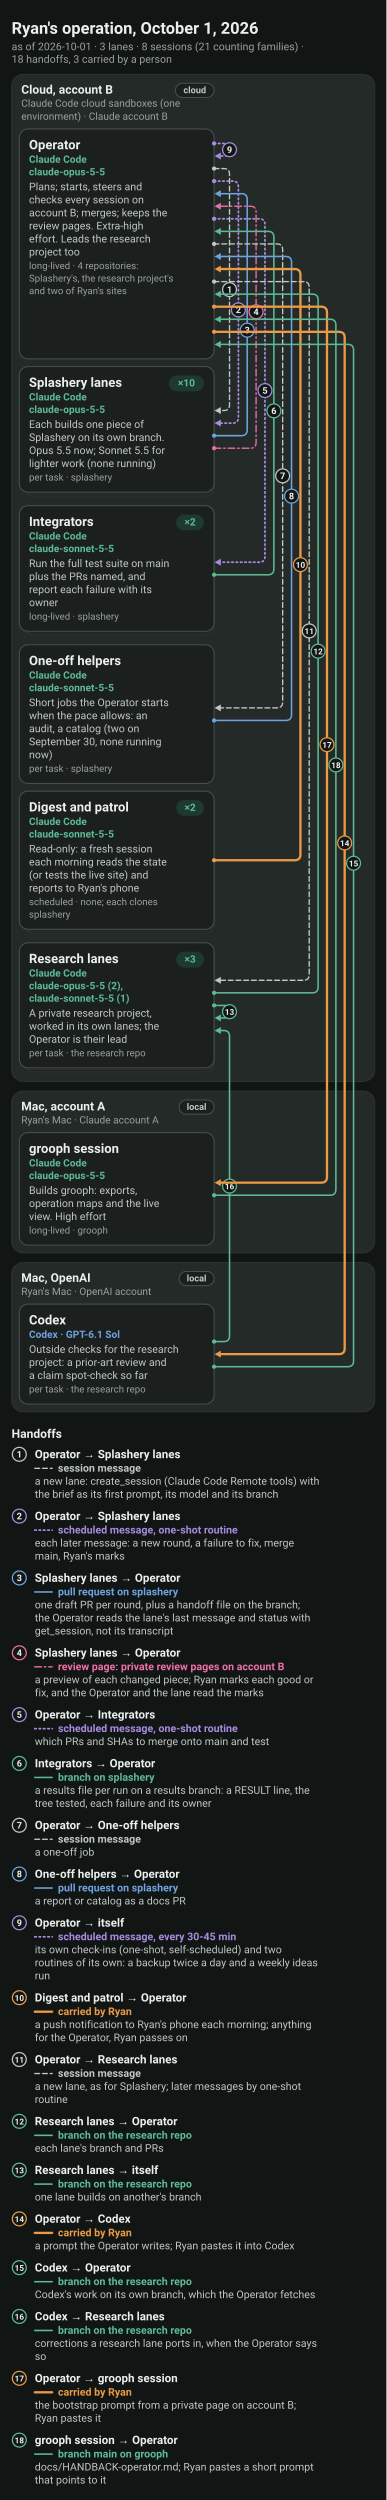
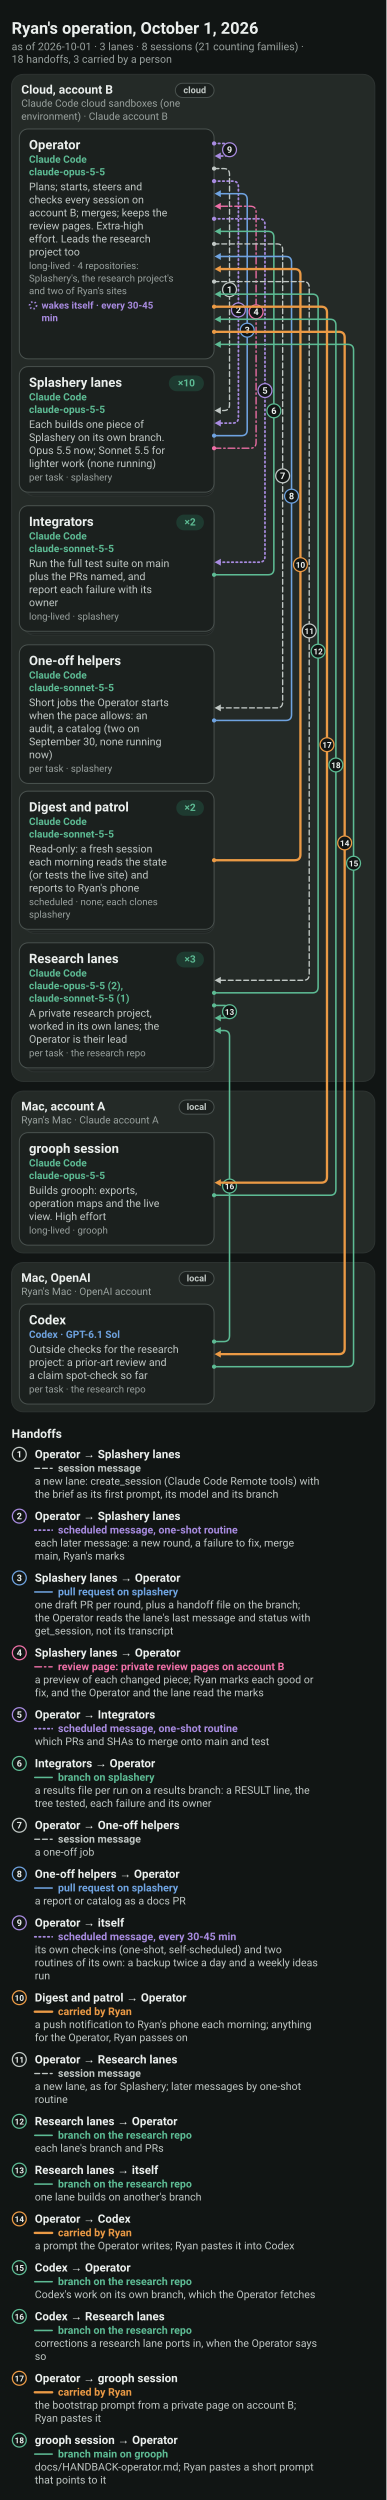
<svg xmlns="http://www.w3.org/2000/svg" class="grooph-picture" data-picture="map" viewBox="0 0 400 2588" width="400" height="2588" role="img" font-family="system-ui, -apple-system, 'Segoe UI', Roboto, 'Helvetica Neue', Arial, sans-serif">
  <rect x="0" y="0" width="400" height="2588" style="fill:#111514" />
  <text x="12" y="35" font-size="17" font-weight="700" style="fill:#ebefed">Ryan's operation, October 1, 2026</text>
  <text x="12" y="52" font-size="11" style="fill:#99a19e">as of 2026-10-01 · 3 lanes · 8 sessions (21 counting families) ·</text>
  <text x="12" y="65" font-size="11" style="fill:#99a19e">18 handoffs, 3 carried by a person</text>
  <g data-lane="cloud-b">
    <rect x="12" y="77" width="376" height="1042.5" rx="12" stroke-width="1" style="fill:#242a27;stroke:#2d3331" />
    <text x="22" y="97" font-size="12.5" font-weight="700" style="fill:#ebefed">Cloud, account B</text>
    <rect x="181.5" y="86.2" width="40.1" height="14.7" rx="7.4" stroke-width="1" style="fill:#1b201e;stroke:#4a524f" />
    <text x="201.6" y="96.5" font-size="9.5" font-weight="700" text-anchor="middle" style="fill:#c0c7c4">cloud</text>
    <text x="22" y="110.5" font-size="10.5" style="fill:#99a19e">Claude Code cloud sandboxes (one</text>
    <text x="22" y="124" font-size="10.5" style="fill:#99a19e">environment) · Claude account B</text>
  </g>
  <g data-lane="mac-a">
    <rect x="12" y="1129.5" width="376" height="167.5" rx="12" stroke-width="1" style="fill:#242a27;stroke:#2d3331" />
    <text x="22" y="1149.5" font-size="12.5" font-weight="700" style="fill:#ebefed">Mac, account A</text>
    <rect x="185.4" y="1138.7" width="36.2" height="14.7" rx="7.4" stroke-width="1" style="fill:#1b201e;stroke:#4a524f" />
    <text x="203.5" y="1149" font-size="9.5" font-weight="700" text-anchor="middle" style="fill:#c0c7c4">local</text>
    <text x="22" y="1163" font-size="10.5" style="fill:#99a19e">Ryan's Mac · Claude account A</text>
  </g>
  <g data-lane="mac-openai">
    <rect x="12" y="1307" width="376" height="154.5" rx="12" stroke-width="1" style="fill:#242a27;stroke:#2d3331" />
    <text x="22" y="1327" font-size="12.5" font-weight="700" style="fill:#ebefed">Mac, OpenAI</text>
    <rect x="185.4" y="1316.2" width="36.2" height="14.7" rx="7.4" stroke-width="1" style="fill:#1b201e;stroke:#4a524f" />
    <text x="203.5" y="1326.5" font-size="9.5" font-weight="700" text-anchor="middle" style="fill:#c0c7c4">local</text>
    <text x="22" y="1340.5" font-size="10.5" style="fill:#99a19e">Ryan's Mac · OpenAI account</text>
  </g>
  <g data-session="operator">
    <rect data-card="" x="20" y="133.5" width="201.6" height="238" rx="9" stroke-width="1" style="fill:#1b201e;stroke:#4a524f" />
    <text x="30" y="154.5" font-size="13.5" font-weight="700" style="fill:#ebefed">Operator</text>
    <text x="30" y="168.5" font-size="10.5" font-weight="700" style="fill:#5dbb94">Claude Code</text>
    <text x="30" y="181.5" font-size="10.5" font-weight="700" style="fill:#5dbb94">claude-opus-5-5</text>
    <text x="30" y="197" font-size="11" style="fill:#c0c7c4">Plans; starts, steers and</text>
    <text x="30" y="210.5" font-size="11" style="fill:#c0c7c4">checks every session on</text>
    <text x="30" y="224" font-size="11" style="fill:#c0c7c4">account B; merges; keeps the</text>
    <text x="30" y="237.5" font-size="11" style="fill:#c0c7c4">review pages. Extra-high</text>
    <text x="30" y="251" font-size="11" style="fill:#c0c7c4">effort. Leads the research</text>
    <text x="30" y="264.5" font-size="11" style="fill:#c0c7c4">project too</text>
    <text x="30" y="278.5" font-size="10" style="fill:#99a19e">long-lived · 4 repositories:</text>
    <text x="30" y="291.5" font-size="10" style="fill:#99a19e">Splashery's, the research project's</text>
    <text x="30" y="304.5" font-size="10" style="fill:#99a19e">and two of Ryan's sites</text>
+     <circle data-wakes="" cx="34.2" cy="316.1" r="3.6" fill="none" stroke-width="1.8" stroke-dasharray="1.5 2.2" style="stroke:#a88be0" />
+     <text x="43" y="319.5" font-size="10" font-weight="700" style="fill:#a88be0">wakes itself · every 30-45</text>
+     <text x="43" y="332.5" font-size="10" font-weight="700" style="fill:#a88be0">min</text>
  </g>
  <g data-session="splashery-lanes">
    <rect x="26" y="385.5" width="195.6" height="128" rx="9" stroke-width="1" style="fill:#1b201e;stroke:#2d3331" />
    <rect x="23" y="382.5" width="198.6" height="129" rx="9" stroke-width="1" style="fill:#1b201e;stroke:#2d3331" />
    <rect data-card="" x="20" y="379.5" width="201.6" height="130" rx="9" stroke-width="1" style="fill:#1b201e;stroke:#4a524f" />
    <text x="30" y="400.5" font-size="13.5" font-weight="700" style="fill:#ebefed">Splashery lanes</text>
    <rect x="174.8" y="388.7" width="36.3" height="16.3" rx="8.1" style="fill:#1e3a30" />
    <text x="193" y="400" font-size="10.5" font-weight="700" text-anchor="middle" style="fill:#5dbb94">×10</text>
    <text x="30" y="414.5" font-size="10.5" font-weight="700" style="fill:#5dbb94">Claude Code</text>
    <text x="30" y="427.5" font-size="10.5" font-weight="700" style="fill:#5dbb94">claude-opus-5-5</text>
    <text x="30" y="443" font-size="11" style="fill:#c0c7c4">Each builds one piece of</text>
    <text x="30" y="456.5" font-size="11" style="fill:#c0c7c4">Splashery on its own branch.</text>
    <text x="30" y="470" font-size="11" style="fill:#c0c7c4">Opus 5.5 now; Sonnet 5.5 for</text>
    <text x="30" y="483.5" font-size="11" style="fill:#c0c7c4">lighter work (none running)</text>
    <text x="30" y="497.5" font-size="10" style="fill:#99a19e">per task · splashery</text>
  </g>
  <g data-session="integrators">
    <rect x="26" y="529.5" width="195.6" height="128" rx="9" stroke-width="1" style="fill:#1b201e;stroke:#2d3331" />
    <rect x="23" y="526.5" width="198.6" height="129" rx="9" stroke-width="1" style="fill:#1b201e;stroke:#2d3331" />
    <rect data-card="" x="20" y="523.5" width="201.6" height="130" rx="9" stroke-width="1" style="fill:#1b201e;stroke:#4a524f" />
    <text x="30" y="544.5" font-size="13.5" font-weight="700" style="fill:#ebefed">Integrators</text>
    <rect x="182.5" y="532.7" width="28.6" height="16.3" rx="8.1" style="fill:#1e3a30" />
    <text x="196.8" y="544" font-size="10.5" font-weight="700" text-anchor="middle" style="fill:#5dbb94">×2</text>
    <text x="30" y="558.5" font-size="10.5" font-weight="700" style="fill:#5dbb94">Claude Code</text>
    <text x="30" y="571.5" font-size="10.5" font-weight="700" style="fill:#5dbb94">claude-sonnet-5-5</text>
    <text x="30" y="587" font-size="11" style="fill:#c0c7c4">Run the full test suite on main</text>
    <text x="30" y="600.5" font-size="11" style="fill:#c0c7c4">plus the PRs named, and</text>
    <text x="30" y="614" font-size="11" style="fill:#c0c7c4">report each failure with its</text>
    <text x="30" y="627.5" font-size="11" style="fill:#c0c7c4">owner</text>
    <text x="30" y="641.5" font-size="10" style="fill:#99a19e">long-lived · splashery</text>
  </g>
  <g data-session="helpers">
    <rect data-card="" x="20" y="667.5" width="201.6" height="143.5" rx="9" stroke-width="1" style="fill:#1b201e;stroke:#4a524f" />
    <text x="30" y="688.5" font-size="13.5" font-weight="700" style="fill:#ebefed">One-off helpers</text>
    <text x="30" y="702.5" font-size="10.5" font-weight="700" style="fill:#5dbb94">Claude Code</text>
    <text x="30" y="715.5" font-size="10.5" font-weight="700" style="fill:#5dbb94">claude-sonnet-5-5</text>
    <text x="30" y="731" font-size="11" style="fill:#c0c7c4">Short jobs the Operator starts</text>
    <text x="30" y="744.5" font-size="11" style="fill:#c0c7c4">when the pace allows: an</text>
    <text x="30" y="758" font-size="11" style="fill:#c0c7c4">audit, a catalog (two on</text>
    <text x="30" y="771.5" font-size="11" style="fill:#c0c7c4">September 30, none running</text>
    <text x="30" y="785" font-size="11" style="fill:#c0c7c4">now)</text>
    <text x="30" y="799" font-size="10" style="fill:#99a19e">per task · splashery</text>
  </g>
  <g data-session="fresh-routines">
    <rect x="26" y="825" width="195.6" height="141" rx="9" stroke-width="1" style="fill:#1b201e;stroke:#2d3331" />
    <rect x="23" y="822" width="198.6" height="142" rx="9" stroke-width="1" style="fill:#1b201e;stroke:#2d3331" />
    <rect data-card="" x="20" y="819" width="201.6" height="143" rx="9" stroke-width="1" style="fill:#1b201e;stroke:#4a524f" />
    <text x="30" y="840" font-size="13.5" font-weight="700" style="fill:#ebefed">Digest and patrol</text>
    <rect x="182.5" y="828.2" width="28.6" height="16.3" rx="8.1" style="fill:#1e3a30" />
    <text x="196.8" y="839.5" font-size="10.5" font-weight="700" text-anchor="middle" style="fill:#5dbb94">×2</text>
    <text x="30" y="854" font-size="10.5" font-weight="700" style="fill:#5dbb94">Claude Code</text>
    <text x="30" y="867" font-size="10.5" font-weight="700" style="fill:#5dbb94">claude-sonnet-5-5</text>
    <text x="30" y="882.5" font-size="11" style="fill:#c0c7c4">Read-only: a fresh session</text>
    <text x="30" y="896" font-size="11" style="fill:#c0c7c4">each morning reads the state</text>
    <text x="30" y="909.5" font-size="11" style="fill:#c0c7c4">(or tests the live site) and</text>
    <text x="30" y="923" font-size="11" style="fill:#c0c7c4">reports to Ryan's phone</text>
    <text x="30" y="937" font-size="10" style="fill:#99a19e">scheduled · none; each clones</text>
    <text x="30" y="950" font-size="10" style="fill:#99a19e">splashery</text>
  </g>
  <g data-session="research-lanes">
    <rect x="26" y="982" width="195.6" height="127.5" rx="9" stroke-width="1" style="fill:#1b201e;stroke:#2d3331" />
    <rect x="23" y="979" width="198.6" height="128.5" rx="9" stroke-width="1" style="fill:#1b201e;stroke:#2d3331" />
    <rect data-card="" x="20" y="976" width="201.6" height="129.5" rx="9" stroke-width="1" style="fill:#1b201e;stroke:#4a524f" />
    <text x="30" y="997" font-size="13.5" font-weight="700" style="fill:#ebefed">Research lanes</text>
    <rect x="182.5" y="985.2" width="28.6" height="16.3" rx="8.1" style="fill:#1e3a30" />
    <text x="196.8" y="996.5" font-size="10.5" font-weight="700" text-anchor="middle" style="fill:#5dbb94">×3</text>
    <text x="30" y="1011" font-size="10.5" font-weight="700" style="fill:#5dbb94">Claude Code</text>
    <text x="30" y="1024" font-size="10.5" font-weight="700" style="fill:#5dbb94">claude-opus-5-5 (2),</text>
    <text x="30" y="1037" font-size="10.5" font-weight="700" style="fill:#5dbb94">claude-sonnet-5-5 (1)</text>
    <text x="30" y="1052.5" font-size="11" style="fill:#c0c7c4">A private research project,</text>
    <text x="30" y="1066" font-size="11" style="fill:#c0c7c4">worked in its own lanes; the</text>
    <text x="30" y="1079.5" font-size="11" style="fill:#c0c7c4">Operator is their lead</text>
    <text x="30" y="1093.5" font-size="10" style="fill:#99a19e">per task · the research repo</text>
  </g>
  <g data-session="grooph">
    <rect data-card="" x="20" y="1172.5" width="201.6" height="116.5" rx="9" stroke-width="1" style="fill:#1b201e;stroke:#4a524f" />
    <text x="30" y="1193.5" font-size="13.5" font-weight="700" style="fill:#ebefed">grooph session</text>
    <text x="30" y="1207.5" font-size="10.5" font-weight="700" style="fill:#5dbb94">Claude Code</text>
    <text x="30" y="1220.5" font-size="10.5" font-weight="700" style="fill:#5dbb94">claude-opus-5-5</text>
    <text x="30" y="1236" font-size="11" style="fill:#c0c7c4">Builds grooph: exports,</text>
    <text x="30" y="1249.5" font-size="11" style="fill:#c0c7c4">operation maps and the live</text>
    <text x="30" y="1263" font-size="11" style="fill:#c0c7c4">view. High effort</text>
    <text x="30" y="1277" font-size="10" style="fill:#99a19e">long-lived · grooph</text>
  </g>
  <g data-session="codex">
    <rect data-card="" x="20" y="1350" width="201.6" height="103.5" rx="9" stroke-width="1" style="fill:#1b201e;stroke:#4a524f" />
    <text x="30" y="1371" font-size="13.5" font-weight="700" style="fill:#ebefed">Codex</text>
    <text x="30" y="1385" font-size="10.5" font-weight="700" style="fill:#6fa3e0">Codex · GPT-6.1 Sol</text>
    <text x="30" y="1400.5" font-size="11" style="fill:#c0c7c4">Outside checks for the research</text>
    <text x="30" y="1414" font-size="11" style="fill:#c0c7c4">project: a prior-art review and</text>
    <text x="30" y="1427.5" font-size="11" style="fill:#c0c7c4">a claim spot-check so far</text>
    <text x="30" y="1441.5" font-size="10" style="fill:#99a19e">per task · the research repo</text>
  </g>
  <g data-handoff="h-start-lanes">
    <path d="M221.6,174.5 H231.6 Q237.6,174.5 237.6,180.5 V419 Q237.6,425 231.6,425 H227.1" fill="none" stroke-width="1.4" stroke-linecap="round" stroke-dasharray="5 3" style="stroke:#c0c7c4" />
    <circle cx="221.6" cy="174.5" r="2.2" style="fill:#c0c7c4" />
    <path d="M222.1,425 l6.5,-3.6 v7.2 z" style="fill:#c0c7c4" />
    <circle cx="237.6" cy="299.8" r="7.2" stroke-width="1.3" style="fill:#111514;stroke:#c0c7c4" />
    <text x="237.6" y="303.1" font-size="9.5" font-weight="700" text-anchor="middle" style="fill:#ebefed">1</text>
  </g>
  <g data-handoff="h-steer-lanes">
    <path d="M221.6,187.5 H240.8 Q246.8,187.5 246.8,193.5 V432 Q246.8,438 240.8,438 H227.1" fill="none" stroke-width="1.8" stroke-linecap="round" stroke-dasharray="1.5 3" style="stroke:#a88be0" />
    <circle cx="221.6" cy="187.5" r="2.2" style="fill:#a88be0" />
    <path d="M222.1,438 l6.5,-3.6 v7.2 z" style="fill:#a88be0" />
    <circle cx="246.8" cy="320.8" r="7.2" stroke-width="1.3" style="fill:#111514;stroke:#a88be0" />
    <text x="246.8" y="324.1" font-size="9.5" font-weight="700" text-anchor="middle" style="fill:#ebefed">2</text>
  </g>
  <g data-handoff="h-lanes-back">
    <path d="M221.6,451 H249.9 Q255.9,451 255.9,445 V206.5 Q255.9,200.5 249.9,200.5 H227.1" fill="none" stroke-width="1.6" stroke-linecap="round" style="stroke:#6fa3e0" />
    <circle cx="221.6" cy="451" r="2.2" style="fill:#6fa3e0" />
    <path d="M222.1,200.5 l6.5,-3.6 v7.2 z" style="fill:#6fa3e0" />
    <circle cx="255.9" cy="341.8" r="7.2" stroke-width="1.3" style="fill:#111514;stroke:#6fa3e0" />
    <text x="255.9" y="345.1" font-size="9.5" font-weight="700" text-anchor="middle" style="fill:#ebefed">3</text>
  </g>
  <g data-handoff="h-lanes-clips">
    <path d="M221.6,464 H259.1 Q265.1,464 265.1,458 V219.5 Q265.1,213.5 259.1,213.5 H227.1" fill="none" stroke-width="1.4" stroke-linecap="round" stroke-dasharray="7 3 1.5 3" style="stroke:#ee6fa6" />
    <circle cx="221.6" cy="464" r="2.2" style="fill:#ee6fa6" />
    <path d="M222.1,213.5 l6.5,-3.6 v7.2 z" style="fill:#ee6fa6" />
    <circle cx="265.1" cy="322.8" r="7.2" stroke-width="1.3" style="fill:#111514;stroke:#ee6fa6" />
    <text x="265.1" y="326.1" font-size="9.5" font-weight="700" text-anchor="middle" style="fill:#ebefed">4</text>
  </g>
  <g data-handoff="h-start-tests">
    <path d="M221.6,226.5 H268.3 Q274.3,226.5 274.3,232.5 V576 Q274.3,582 268.3,582 H227.1" fill="none" stroke-width="1.8" stroke-linecap="round" stroke-dasharray="1.5 3" style="stroke:#a88be0" />
    <circle cx="221.6" cy="226.5" r="2.2" style="fill:#a88be0" />
    <path d="M222.1,582 l6.5,-3.6 v7.2 z" style="fill:#a88be0" />
    <circle cx="274.3" cy="404.3" r="7.2" stroke-width="1.3" style="fill:#111514;stroke:#a88be0" />
    <text x="274.3" y="407.6" font-size="9.5" font-weight="700" text-anchor="middle" style="fill:#ebefed">5</text>
  </g>
  <g data-handoff="h-tests-back">
    <path d="M221.6,595 H277.5 Q283.5,595 283.5,589 V245.5 Q283.5,239.5 277.5,239.5 H227.1" fill="none" stroke-width="1.6" stroke-linecap="round" style="stroke:#5dbb94" />
    <circle cx="221.6" cy="595" r="2.2" style="fill:#5dbb94" />
    <path d="M222.1,239.5 l6.5,-3.6 v7.2 z" style="fill:#5dbb94" />
    <circle cx="283.5" cy="425.3" r="7.2" stroke-width="1.3" style="fill:#111514;stroke:#5dbb94" />
    <text x="283.5" y="428.6" font-size="9.5" font-weight="700" text-anchor="middle" style="fill:#ebefed">6</text>
  </g>
  <g data-handoff="h-start-helpers">
    <path d="M221.6,252.5 H286.6 Q292.6,252.5 292.6,258.5 V726.8 Q292.6,732.8 286.6,732.8 H227.1" fill="none" stroke-width="1.4" stroke-linecap="round" stroke-dasharray="5 3" style="stroke:#c0c7c4" />
    <circle cx="221.6" cy="252.5" r="2.2" style="fill:#c0c7c4" />
    <path d="M222.1,732.8 l6.5,-3.6 v7.2 z" style="fill:#c0c7c4" />
    <circle cx="292.6" cy="492.6" r="7.2" stroke-width="1.3" style="fill:#111514;stroke:#c0c7c4" />
    <text x="292.6" y="495.9" font-size="9.5" font-weight="700" text-anchor="middle" style="fill:#ebefed">7</text>
  </g>
  <g data-handoff="h-helpers-back">
    <path d="M221.6,745.8 H295.8 Q301.8,745.8 301.8,739.8 V271.5 Q301.8,265.5 295.8,265.5 H227.1" fill="none" stroke-width="1.6" stroke-linecap="round" style="stroke:#6fa3e0" />
    <circle cx="221.6" cy="745.8" r="2.2" style="fill:#6fa3e0" />
    <path d="M222.1,265.5 l6.5,-3.6 v7.2 z" style="fill:#6fa3e0" />
    <circle cx="301.8" cy="513.6" r="7.2" stroke-width="1.3" style="fill:#111514;stroke:#6fa3e0" />
    <text x="301.8" y="516.9" font-size="9.5" font-weight="700" text-anchor="middle" style="fill:#ebefed">8</text>
  </g>
  <g data-handoff="h-self-wake">
    <path d="M221.6,148.5 H231.6 Q237.6,148.5 237.6,154.5 V155.5 Q237.6,161.5 231.6,161.5 H227.1" fill="none" stroke-width="1.8" stroke-linecap="round" stroke-dasharray="1.5 3" style="stroke:#a88be0" />
    <circle cx="221.6" cy="148.5" r="2.2" style="fill:#a88be0" />
    <path d="M222.1,161.5 l6.5,-3.6 v7.2 z" style="fill:#a88be0" />
    <circle cx="237.6" cy="155" r="7.2" stroke-width="1.3" style="fill:#111514;stroke:#a88be0" />
    <text x="237.6" y="158.3" font-size="9.5" font-weight="700" text-anchor="middle" style="fill:#ebefed">9</text>
  </g>
  <g data-handoff="h-fresh-routines">
    <path d="M221.6,890.5 H305 Q311,890.5 311,884.5 V284.5 Q311,278.5 305,278.5 H227.1" fill="none" stroke-width="2.4" stroke-linecap="round" style="stroke:#eb9a45" />
    <circle cx="221.6" cy="890.5" r="2.2" style="fill:#eb9a45" />
    <path d="M222.1,278.5 l6.5,-3.6 v7.2 z" style="fill:#eb9a45" />
    <circle cx="311" cy="584.5" r="7.2" stroke-width="1.3" style="fill:#111514;stroke:#eb9a45" />
    <text x="311" y="587.8" font-size="8.5" font-weight="700" text-anchor="middle" style="fill:#ebefed">10</text>
  </g>
  <g data-handoff="h-start-research">
    <path d="M221.6,291.5 H314.1 Q320.1,291.5 320.1,297.5 V1008.8 Q320.1,1014.8 314.1,1014.8 H227.1" fill="none" stroke-width="1.4" stroke-linecap="round" stroke-dasharray="5 3" style="stroke:#c0c7c4" />
    <circle cx="221.6" cy="291.5" r="2.2" style="fill:#c0c7c4" />
    <path d="M222.1,1014.8 l6.5,-3.6 v7.2 z" style="fill:#c0c7c4" />
    <circle cx="320.1" cy="653.1" r="7.2" stroke-width="1.3" style="fill:#111514;stroke:#c0c7c4" />
    <text x="320.1" y="656.4" font-size="8.5" font-weight="700" text-anchor="middle" style="fill:#ebefed">11</text>
  </g>
  <g data-handoff="h-research-back">
    <path d="M221.6,1027.8 H323.3 Q329.3,1027.8 329.3,1021.8 V310.5 Q329.3,304.5 323.3,304.5 H227.1" fill="none" stroke-width="1.6" stroke-linecap="round" style="stroke:#5dbb94" />
    <circle cx="221.6" cy="1027.8" r="2.2" style="fill:#5dbb94" />
    <path d="M222.1,304.5 l6.5,-3.6 v7.2 z" style="fill:#5dbb94" />
    <circle cx="329.3" cy="674.1" r="7.2" stroke-width="1.3" style="fill:#111514;stroke:#5dbb94" />
    <text x="329.3" y="677.4" font-size="8.5" font-weight="700" text-anchor="middle" style="fill:#ebefed">12</text>
  </g>
  <g data-handoff="h-research-each-other">
    <path d="M221.6,1040.8 H231.6 Q237.6,1040.8 237.6,1046.8 V1047.8 Q237.6,1053.8 231.6,1053.8 H227.1" fill="none" stroke-width="1.6" stroke-linecap="round" style="stroke:#5dbb94" />
    <circle cx="221.6" cy="1040.8" r="2.2" style="fill:#5dbb94" />
    <path d="M222.1,1053.8 l6.5,-3.6 v7.2 z" style="fill:#5dbb94" />
    <circle cx="237.6" cy="1047.3" r="7.2" stroke-width="1.3" style="fill:#111514;stroke:#5dbb94" />
    <text x="237.6" y="1050.6" font-size="8.5" font-weight="700" text-anchor="middle" style="fill:#ebefed">13</text>
  </g>
  <g data-handoff="h-brief-codex">
    <path d="M221.6,343.5 H350.8 Q356.8,343.5 356.8,349.5 V1395.8 Q356.8,1401.8 350.8,1401.8 H227.1" fill="none" stroke-width="2.4" stroke-linecap="round" style="stroke:#eb9a45" />
    <circle cx="221.6" cy="343.5" r="2.2" style="fill:#eb9a45" />
    <path d="M222.1,1401.8 l6.5,-3.6 v7.2 z" style="fill:#eb9a45" />
    <circle cx="356.8" cy="872.6" r="7.2" stroke-width="1.3" style="fill:#111514;stroke:#eb9a45" />
    <text x="356.8" y="875.9" font-size="8.5" font-weight="700" text-anchor="middle" style="fill:#ebefed">14</text>
  </g>
  <g data-handoff="h-codex-back">
    <path d="M221.6,1414.8 H360 Q366,1414.8 366,1408.8 V362.5 Q366,356.5 360,356.5 H227.1" fill="none" stroke-width="1.6" stroke-linecap="round" style="stroke:#5dbb94" />
    <circle cx="221.6" cy="1414.8" r="2.2" style="fill:#5dbb94" />
    <path d="M222.1,356.5 l6.5,-3.6 v7.2 z" style="fill:#5dbb94" />
    <circle cx="366" cy="893.6" r="7.2" stroke-width="1.3" style="fill:#111514;stroke:#5dbb94" />
    <text x="366" y="896.9" font-size="8.5" font-weight="700" text-anchor="middle" style="fill:#ebefed">15</text>
  </g>
  <g data-handoff="h-codex-research">
    <path d="M221.6,1388.8 H231.6 Q237.6,1388.8 237.6,1382.8 V1072.8 Q237.6,1066.8 231.6,1066.8 H227.1" fill="none" stroke-width="1.6" stroke-linecap="round" style="stroke:#5dbb94" />
    <circle cx="221.6" cy="1388.8" r="2.2" style="fill:#5dbb94" />
    <path d="M222.1,1066.8 l6.5,-3.6 v7.2 z" style="fill:#5dbb94" />
    <circle cx="237.6" cy="1227.8" r="7.2" stroke-width="1.3" style="fill:#111514;stroke:#5dbb94" />
    <text x="237.6" y="1231.1" font-size="8.5" font-weight="700" text-anchor="middle" style="fill:#ebefed">16</text>
  </g>
  <g data-handoff="h-brief-grooph">
    <path d="M221.6,317.5 H332.5 Q338.5,317.5 338.5,323.5 V1218.3 Q338.5,1224.3 332.5,1224.3 H227.1" fill="none" stroke-width="2.4" stroke-linecap="round" style="stroke:#eb9a45" />
    <circle cx="221.6" cy="317.5" r="2.2" style="fill:#eb9a45" />
    <path d="M222.1,1224.3 l6.5,-3.6 v7.2 z" style="fill:#eb9a45" />
    <circle cx="338.5" cy="770.9" r="7.2" stroke-width="1.3" style="fill:#111514;stroke:#eb9a45" />
    <text x="338.5" y="774.2" font-size="8.5" font-weight="700" text-anchor="middle" style="fill:#ebefed">17</text>
  </g>
  <g data-handoff="h-grooph-back">
    <path d="M221.6,1237.3 H341.7 Q347.7,1237.3 347.7,1231.3 V336.5 Q347.7,330.5 341.7,330.5 H227.1" fill="none" stroke-width="1.6" stroke-linecap="round" style="stroke:#5dbb94" />
    <circle cx="221.6" cy="1237.3" r="2.2" style="fill:#5dbb94" />
    <path d="M222.1,330.5 l6.5,-3.6 v7.2 z" style="fill:#5dbb94" />
    <circle cx="347.7" cy="791.9" r="7.2" stroke-width="1.3" style="fill:#111514;stroke:#5dbb94" />
    <text x="347.7" y="795.2" font-size="8.5" font-weight="700" text-anchor="middle" style="fill:#ebefed">18</text>
  </g>
  <text x="12" y="1488.5" font-size="12.5" font-weight="700" style="fill:#ebefed">Handoffs</text>
  <g data-handoff-row="h-start-lanes">
    <rect data-row="" x="8" y="1495.5" width="384" height="61" rx="8" style="fill:transparent" />
    <circle cx="20" cy="1505.5" r="7.2" stroke-width="1.3" style="fill:#111514;stroke:#c0c7c4" />
    <text x="20" y="1508.8" font-size="9.5" font-weight="700" text-anchor="middle" style="fill:#ebefed">1</text>
    <text x="36" y="1509.5" font-size="12" font-weight="700" style="fill:#ebefed">Operator → Splashery lanes</text>
    <path d="M36,1520 h18" fill="none" stroke-width="1.4" stroke-linecap="round" stroke-dasharray="5 3" style="stroke:#c0c7c4" />
    <text x="60" y="1523.5" font-size="11" font-weight="700" style="fill:#c0c7c4">session message</text>
    <text x="36" y="1537" font-size="11" style="fill:#c0c7c4">a new lane: create_session (Claude Code Remote tools) with</text>
    <text x="36" y="1550.5" font-size="11" style="fill:#c0c7c4">the brief as its first prompt, its model and its branch</text>
  </g>
  <g data-handoff-row="h-steer-lanes">
    <rect data-row="" x="8" y="1559.5" width="384" height="61" rx="8" style="fill:transparent" />
    <circle cx="20" cy="1569.5" r="7.2" stroke-width="1.3" style="fill:#111514;stroke:#a88be0" />
    <text x="20" y="1572.8" font-size="9.5" font-weight="700" text-anchor="middle" style="fill:#ebefed">2</text>
    <text x="36" y="1573.5" font-size="12" font-weight="700" style="fill:#ebefed">Operator → Splashery lanes</text>
    <path d="M36,1584 h18" fill="none" stroke-width="1.8" stroke-linecap="round" stroke-dasharray="1.5 3" style="stroke:#a88be0" />
    <text x="60" y="1587.5" font-size="11" font-weight="700" style="fill:#a88be0">scheduled message, one-shot routine</text>
    <text x="36" y="1601" font-size="11" style="fill:#c0c7c4">each later message: a new round, a failure to fix, merge</text>
    <text x="36" y="1614.5" font-size="11" style="fill:#c0c7c4">main, Ryan's marks</text>
  </g>
  <g data-handoff-row="h-lanes-back">
    <rect data-row="" x="8" y="1623.5" width="384" height="74.5" rx="8" style="fill:transparent" />
    <circle cx="20" cy="1633.5" r="7.2" stroke-width="1.3" style="fill:#111514;stroke:#6fa3e0" />
    <text x="20" y="1636.8" font-size="9.5" font-weight="700" text-anchor="middle" style="fill:#ebefed">3</text>
    <text x="36" y="1637.5" font-size="12" font-weight="700" style="fill:#ebefed">Splashery lanes → Operator</text>
    <path d="M36,1648 h18" fill="none" stroke-width="1.6" stroke-linecap="round" style="stroke:#6fa3e0" />
    <text x="60" y="1651.5" font-size="11" font-weight="700" style="fill:#6fa3e0">pull request on splashery</text>
    <text x="36" y="1665" font-size="11" style="fill:#c0c7c4">one draft PR per round, plus a handoff file on the branch;</text>
    <text x="36" y="1678.5" font-size="11" style="fill:#c0c7c4">the Operator reads the lane's last message and status with</text>
    <text x="36" y="1692" font-size="11" style="fill:#c0c7c4">get_session, not its transcript</text>
  </g>
  <g data-handoff-row="h-lanes-clips">
    <rect data-row="" x="8" y="1701" width="384" height="61" rx="8" style="fill:transparent" />
    <circle cx="20" cy="1711" r="7.2" stroke-width="1.3" style="fill:#111514;stroke:#ee6fa6" />
    <text x="20" y="1714.3" font-size="9.5" font-weight="700" text-anchor="middle" style="fill:#ebefed">4</text>
    <text x="36" y="1715" font-size="12" font-weight="700" style="fill:#ebefed">Splashery lanes → Operator</text>
    <path d="M36,1725.5 h18" fill="none" stroke-width="1.4" stroke-linecap="round" stroke-dasharray="7 3 1.5 3" style="stroke:#ee6fa6" />
    <text x="60" y="1729" font-size="11" font-weight="700" style="fill:#ee6fa6">review page: private review pages on account B</text>
    <text x="36" y="1742.5" font-size="11" style="fill:#c0c7c4">a preview of each changed piece; Ryan marks each good or</text>
    <text x="36" y="1756" font-size="11" style="fill:#c0c7c4">fix, and the Operator and the lane read the marks</text>
  </g>
  <g data-handoff-row="h-start-tests">
    <rect data-row="" x="8" y="1765" width="384" height="47.5" rx="8" style="fill:transparent" />
    <circle cx="20" cy="1775" r="7.2" stroke-width="1.3" style="fill:#111514;stroke:#a88be0" />
    <text x="20" y="1778.3" font-size="9.5" font-weight="700" text-anchor="middle" style="fill:#ebefed">5</text>
    <text x="36" y="1779" font-size="12" font-weight="700" style="fill:#ebefed">Operator → Integrators</text>
    <path d="M36,1789.5 h18" fill="none" stroke-width="1.8" stroke-linecap="round" stroke-dasharray="1.5 3" style="stroke:#a88be0" />
    <text x="60" y="1793" font-size="11" font-weight="700" style="fill:#a88be0">scheduled message, one-shot routine</text>
    <text x="36" y="1806.5" font-size="11" style="fill:#c0c7c4">which PRs and SHAs to merge onto main and test</text>
  </g>
  <g data-handoff-row="h-tests-back">
    <rect data-row="" x="8" y="1815.5" width="384" height="61" rx="8" style="fill:transparent" />
    <circle cx="20" cy="1825.5" r="7.2" stroke-width="1.3" style="fill:#111514;stroke:#5dbb94" />
    <text x="20" y="1828.8" font-size="9.5" font-weight="700" text-anchor="middle" style="fill:#ebefed">6</text>
    <text x="36" y="1829.5" font-size="12" font-weight="700" style="fill:#ebefed">Integrators → Operator</text>
    <path d="M36,1840 h18" fill="none" stroke-width="1.6" stroke-linecap="round" style="stroke:#5dbb94" />
    <text x="60" y="1843.5" font-size="11" font-weight="700" style="fill:#5dbb94">branch on splashery</text>
    <text x="36" y="1857" font-size="11" style="fill:#c0c7c4">a results file per run on a results branch: a RESULT line, the</text>
    <text x="36" y="1870.5" font-size="11" style="fill:#c0c7c4">tree tested, each failure and its owner</text>
  </g>
  <g data-handoff-row="h-start-helpers">
    <rect data-row="" x="8" y="1879.5" width="384" height="47.5" rx="8" style="fill:transparent" />
    <circle cx="20" cy="1889.5" r="7.2" stroke-width="1.3" style="fill:#111514;stroke:#c0c7c4" />
    <text x="20" y="1892.8" font-size="9.5" font-weight="700" text-anchor="middle" style="fill:#ebefed">7</text>
    <text x="36" y="1893.5" font-size="12" font-weight="700" style="fill:#ebefed">Operator → One-off helpers</text>
    <path d="M36,1904 h18" fill="none" stroke-width="1.4" stroke-linecap="round" stroke-dasharray="5 3" style="stroke:#c0c7c4" />
    <text x="60" y="1907.5" font-size="11" font-weight="700" style="fill:#c0c7c4">session message</text>
    <text x="36" y="1921" font-size="11" style="fill:#c0c7c4">a one-off job</text>
  </g>
  <g data-handoff-row="h-helpers-back">
    <rect data-row="" x="8" y="1930" width="384" height="47.5" rx="8" style="fill:transparent" />
    <circle cx="20" cy="1940" r="7.2" stroke-width="1.3" style="fill:#111514;stroke:#6fa3e0" />
    <text x="20" y="1943.3" font-size="9.5" font-weight="700" text-anchor="middle" style="fill:#ebefed">8</text>
    <text x="36" y="1944" font-size="12" font-weight="700" style="fill:#ebefed">One-off helpers → Operator</text>
    <path d="M36,1954.5 h18" fill="none" stroke-width="1.6" stroke-linecap="round" style="stroke:#6fa3e0" />
    <text x="60" y="1958" font-size="11" font-weight="700" style="fill:#6fa3e0">pull request on splashery</text>
    <text x="36" y="1971.5" font-size="11" style="fill:#c0c7c4">a report or catalog as a docs PR</text>
  </g>
  <g data-handoff-row="h-self-wake">
    <rect data-row="" x="8" y="1980.5" width="384" height="74.5" rx="8" style="fill:transparent" />
    <circle cx="20" cy="1990.5" r="7.2" stroke-width="1.3" style="fill:#111514;stroke:#a88be0" />
    <text x="20" y="1993.8" font-size="9.5" font-weight="700" text-anchor="middle" style="fill:#ebefed">9</text>
    <text x="36" y="1994.5" font-size="12" font-weight="700" style="fill:#ebefed">Operator → itself</text>
    <path d="M36,2005 h18" fill="none" stroke-width="1.8" stroke-linecap="round" stroke-dasharray="1.5 3" style="stroke:#a88be0" />
    <text x="60" y="2008.5" font-size="11" font-weight="700" style="fill:#a88be0">scheduled message, every 30-45 min</text>
    <text x="36" y="2022" font-size="11" style="fill:#c0c7c4">its own check-ins (one-shot, self-scheduled) and two</text>
    <text x="36" y="2035.5" font-size="11" style="fill:#c0c7c4">routines of its own: a backup twice a day and a weekly ideas</text>
    <text x="36" y="2049" font-size="11" style="fill:#c0c7c4">run</text>
  </g>
  <g data-handoff-row="h-fresh-routines">
    <rect data-row="" x="8" y="2058" width="384" height="61" rx="8" style="fill:transparent" />
    <circle cx="20" cy="2068" r="7.2" stroke-width="1.3" style="fill:#111514;stroke:#eb9a45" />
    <text x="20" y="2071.3" font-size="8.5" font-weight="700" text-anchor="middle" style="fill:#ebefed">10</text>
    <text x="36" y="2072" font-size="12" font-weight="700" style="fill:#ebefed">Digest and patrol → Operator</text>
    <path d="M36,2082.5 h18" fill="none" stroke-width="2.4" stroke-linecap="round" style="stroke:#eb9a45" />
    <text x="60" y="2086" font-size="11" font-weight="700" style="fill:#eb9a45">carried by Ryan</text>
    <text x="36" y="2099.5" font-size="11" style="fill:#c0c7c4">a push notification to Ryan's phone each morning; anything</text>
    <text x="36" y="2113" font-size="11" style="fill:#c0c7c4">for the Operator, Ryan passes on</text>
  </g>
  <g data-handoff-row="h-start-research">
    <rect data-row="" x="8" y="2122" width="384" height="61" rx="8" style="fill:transparent" />
    <circle cx="20" cy="2132" r="7.2" stroke-width="1.3" style="fill:#111514;stroke:#c0c7c4" />
    <text x="20" y="2135.3" font-size="8.5" font-weight="700" text-anchor="middle" style="fill:#ebefed">11</text>
    <text x="36" y="2136" font-size="12" font-weight="700" style="fill:#ebefed">Operator → Research lanes</text>
    <path d="M36,2146.5 h18" fill="none" stroke-width="1.4" stroke-linecap="round" stroke-dasharray="5 3" style="stroke:#c0c7c4" />
    <text x="60" y="2150" font-size="11" font-weight="700" style="fill:#c0c7c4">session message</text>
    <text x="36" y="2163.5" font-size="11" style="fill:#c0c7c4">a new lane, as for Splashery; later messages by one-shot</text>
    <text x="36" y="2177" font-size="11" style="fill:#c0c7c4">routine</text>
  </g>
  <g data-handoff-row="h-research-back">
    <rect data-row="" x="8" y="2186" width="384" height="47.5" rx="8" style="fill:transparent" />
    <circle cx="20" cy="2196" r="7.2" stroke-width="1.3" style="fill:#111514;stroke:#5dbb94" />
    <text x="20" y="2199.3" font-size="8.5" font-weight="700" text-anchor="middle" style="fill:#ebefed">12</text>
    <text x="36" y="2200" font-size="12" font-weight="700" style="fill:#ebefed">Research lanes → Operator</text>
    <path d="M36,2210.5 h18" fill="none" stroke-width="1.6" stroke-linecap="round" style="stroke:#5dbb94" />
    <text x="60" y="2214" font-size="11" font-weight="700" style="fill:#5dbb94">branch on the research repo</text>
    <text x="36" y="2227.5" font-size="11" style="fill:#c0c7c4">each lane's branch and PRs</text>
  </g>
  <g data-handoff-row="h-research-each-other">
    <rect data-row="" x="8" y="2236.5" width="384" height="47.5" rx="8" style="fill:transparent" />
    <circle cx="20" cy="2246.5" r="7.2" stroke-width="1.3" style="fill:#111514;stroke:#5dbb94" />
    <text x="20" y="2249.8" font-size="8.5" font-weight="700" text-anchor="middle" style="fill:#ebefed">13</text>
    <text x="36" y="2250.5" font-size="12" font-weight="700" style="fill:#ebefed">Research lanes → itself</text>
    <path d="M36,2261 h18" fill="none" stroke-width="1.6" stroke-linecap="round" style="stroke:#5dbb94" />
    <text x="60" y="2264.5" font-size="11" font-weight="700" style="fill:#5dbb94">branch on the research repo</text>
    <text x="36" y="2278" font-size="11" style="fill:#c0c7c4">one lane builds on another's branch</text>
  </g>
  <g data-handoff-row="h-brief-codex">
    <rect data-row="" x="8" y="2287" width="384" height="47.5" rx="8" style="fill:transparent" />
    <circle cx="20" cy="2297" r="7.2" stroke-width="1.3" style="fill:#111514;stroke:#eb9a45" />
    <text x="20" y="2300.3" font-size="8.5" font-weight="700" text-anchor="middle" style="fill:#ebefed">14</text>
    <text x="36" y="2301" font-size="12" font-weight="700" style="fill:#ebefed">Operator → Codex</text>
    <path d="M36,2311.5 h18" fill="none" stroke-width="2.4" stroke-linecap="round" style="stroke:#eb9a45" />
    <text x="60" y="2315" font-size="11" font-weight="700" style="fill:#eb9a45">carried by Ryan</text>
    <text x="36" y="2328.5" font-size="11" style="fill:#c0c7c4">a prompt the Operator writes; Ryan pastes it into Codex</text>
  </g>
  <g data-handoff-row="h-codex-back">
    <rect data-row="" x="8" y="2337.5" width="384" height="47.5" rx="8" style="fill:transparent" />
    <circle cx="20" cy="2347.5" r="7.2" stroke-width="1.3" style="fill:#111514;stroke:#5dbb94" />
    <text x="20" y="2350.8" font-size="8.5" font-weight="700" text-anchor="middle" style="fill:#ebefed">15</text>
    <text x="36" y="2351.5" font-size="12" font-weight="700" style="fill:#ebefed">Codex → Operator</text>
    <path d="M36,2362 h18" fill="none" stroke-width="1.6" stroke-linecap="round" style="stroke:#5dbb94" />
    <text x="60" y="2365.5" font-size="11" font-weight="700" style="fill:#5dbb94">branch on the research repo</text>
    <text x="36" y="2379" font-size="11" style="fill:#c0c7c4">Codex's work on its own branch, which the Operator fetches</text>
  </g>
  <g data-handoff-row="h-codex-research">
    <rect data-row="" x="8" y="2388" width="384" height="61" rx="8" style="fill:transparent" />
    <circle cx="20" cy="2398" r="7.2" stroke-width="1.3" style="fill:#111514;stroke:#5dbb94" />
    <text x="20" y="2401.3" font-size="8.5" font-weight="700" text-anchor="middle" style="fill:#ebefed">16</text>
    <text x="36" y="2402" font-size="12" font-weight="700" style="fill:#ebefed">Codex → Research lanes</text>
    <path d="M36,2412.5 h18" fill="none" stroke-width="1.6" stroke-linecap="round" style="stroke:#5dbb94" />
    <text x="60" y="2416" font-size="11" font-weight="700" style="fill:#5dbb94">branch on the research repo</text>
    <text x="36" y="2429.5" font-size="11" style="fill:#c0c7c4">corrections a research lane ports in, when the Operator says</text>
    <text x="36" y="2443" font-size="11" style="fill:#c0c7c4">so</text>
  </g>
  <g data-handoff-row="h-brief-grooph">
    <rect data-row="" x="8" y="2452" width="384" height="61" rx="8" style="fill:transparent" />
    <circle cx="20" cy="2462" r="7.2" stroke-width="1.3" style="fill:#111514;stroke:#eb9a45" />
    <text x="20" y="2465.3" font-size="8.5" font-weight="700" text-anchor="middle" style="fill:#ebefed">17</text>
    <text x="36" y="2466" font-size="12" font-weight="700" style="fill:#ebefed">Operator → grooph session</text>
    <path d="M36,2476.5 h18" fill="none" stroke-width="2.4" stroke-linecap="round" style="stroke:#eb9a45" />
    <text x="60" y="2480" font-size="11" font-weight="700" style="fill:#eb9a45">carried by Ryan</text>
    <text x="36" y="2493.5" font-size="11" style="fill:#c0c7c4">the bootstrap prompt from a private page on account B;</text>
    <text x="36" y="2507" font-size="11" style="fill:#c0c7c4">Ryan pastes it</text>
  </g>
  <g data-handoff-row="h-grooph-back">
    <rect data-row="" x="8" y="2516" width="384" height="61" rx="8" style="fill:transparent" />
    <circle cx="20" cy="2526" r="7.2" stroke-width="1.3" style="fill:#111514;stroke:#5dbb94" />
    <text x="20" y="2529.3" font-size="8.5" font-weight="700" text-anchor="middle" style="fill:#ebefed">18</text>
    <text x="36" y="2530" font-size="12" font-weight="700" style="fill:#ebefed">grooph session → Operator</text>
    <path d="M36,2540.5 h18" fill="none" stroke-width="1.6" stroke-linecap="round" style="stroke:#5dbb94" />
    <text x="60" y="2544" font-size="11" font-weight="700" style="fill:#5dbb94">branch main on grooph</text>
    <text x="36" y="2557.5" font-size="11" style="fill:#c0c7c4">docs/HANDBACK-operator.md; Ryan pastes a short prompt</text>
    <text x="36" y="2571" font-size="11" style="fill:#c0c7c4">that points to it</text>
  </g>
</svg>
